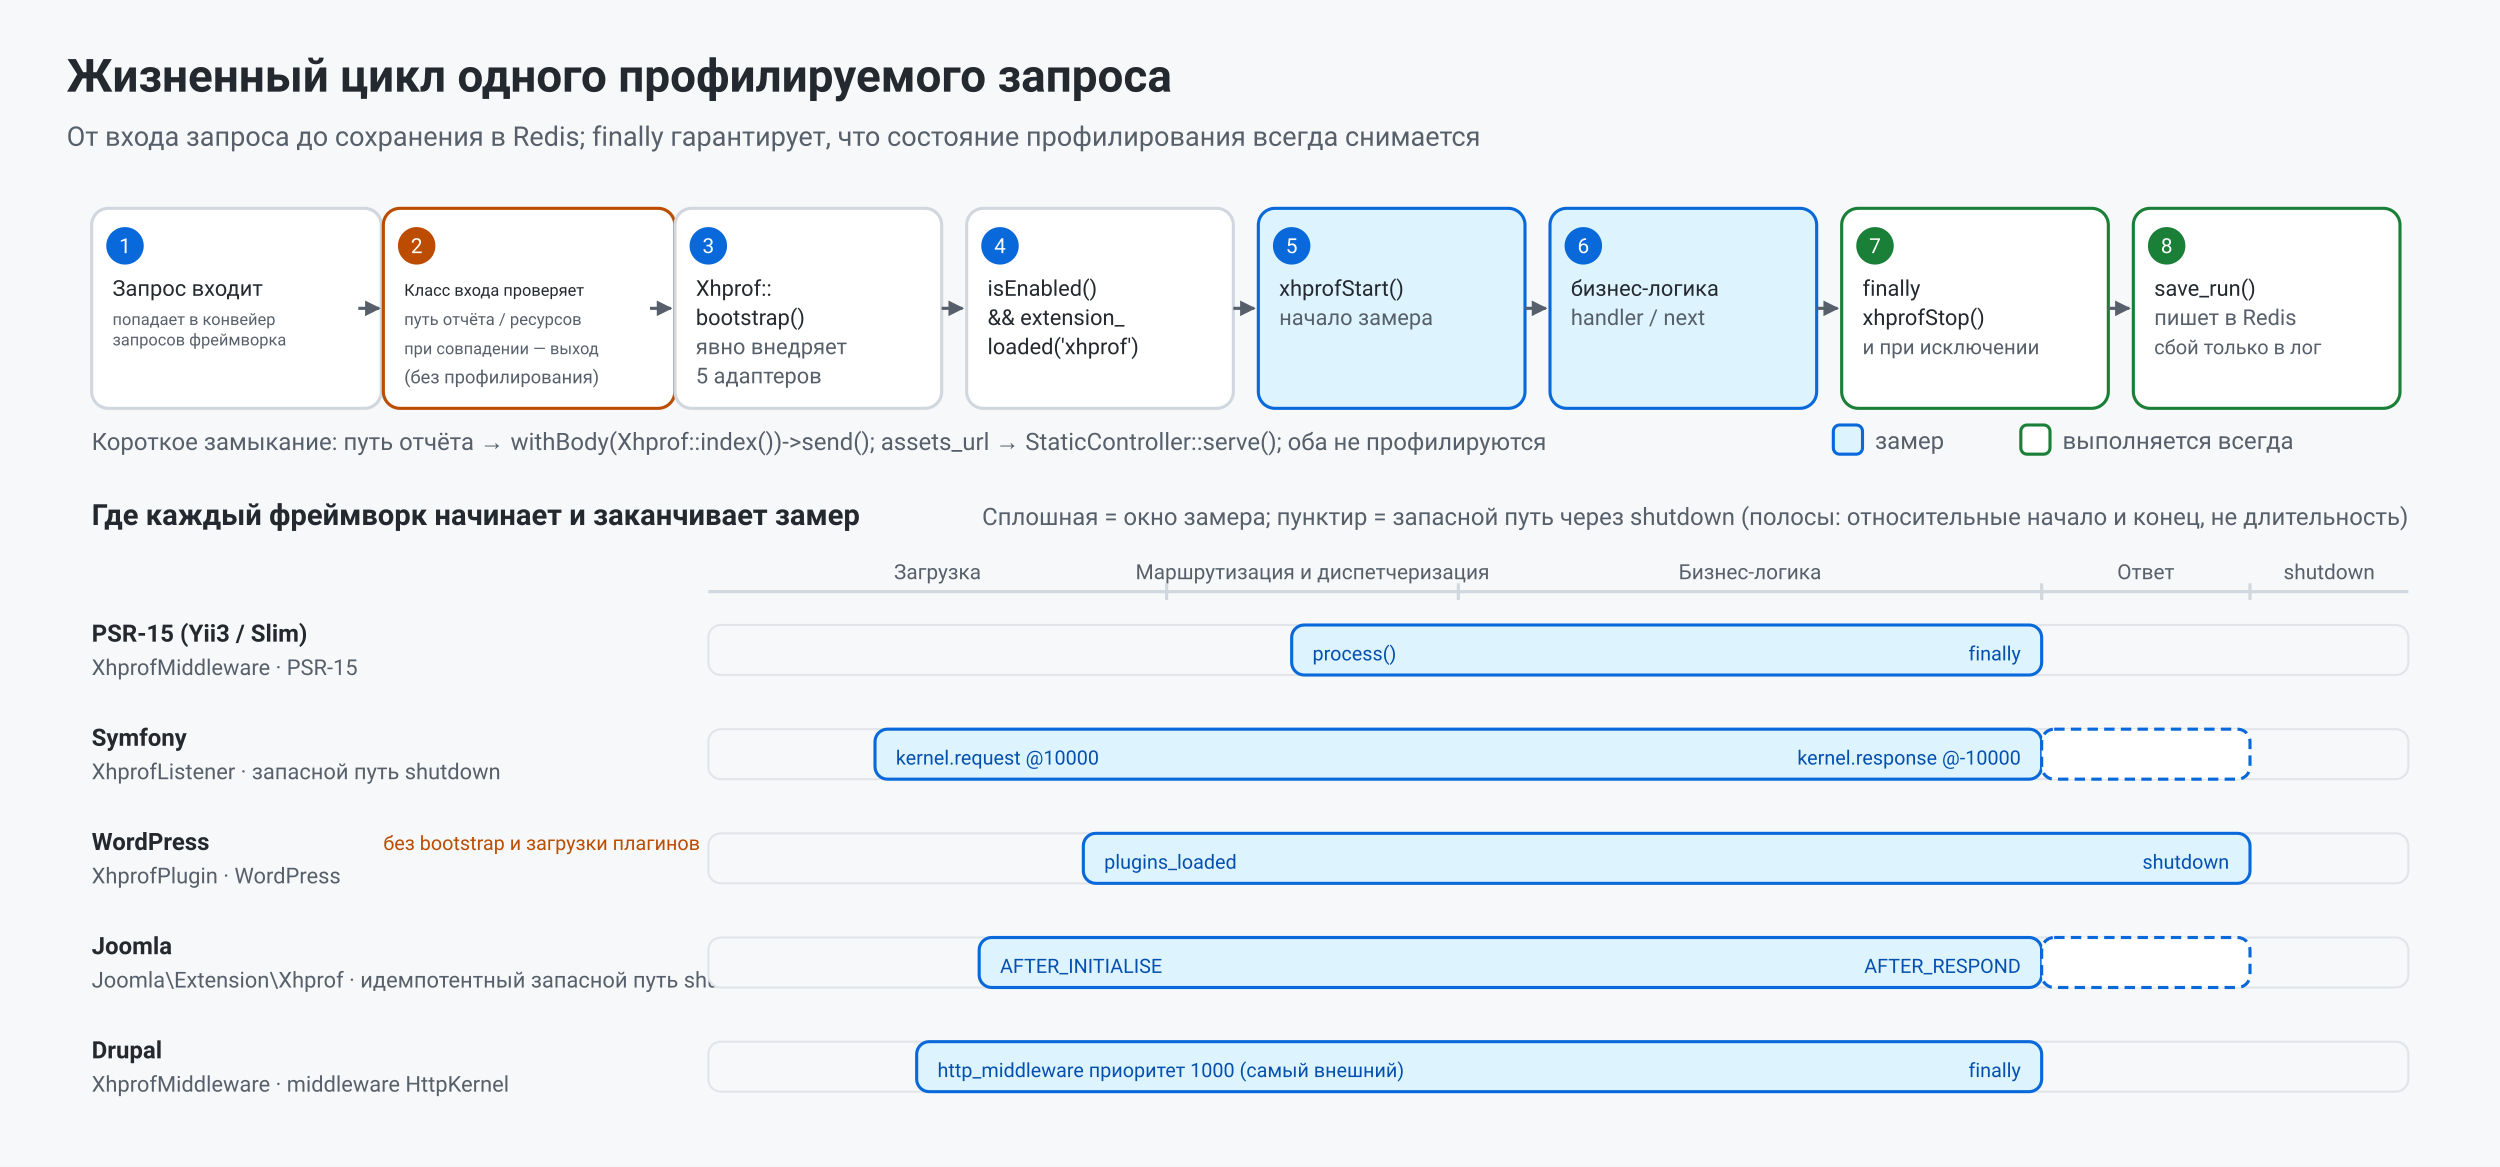
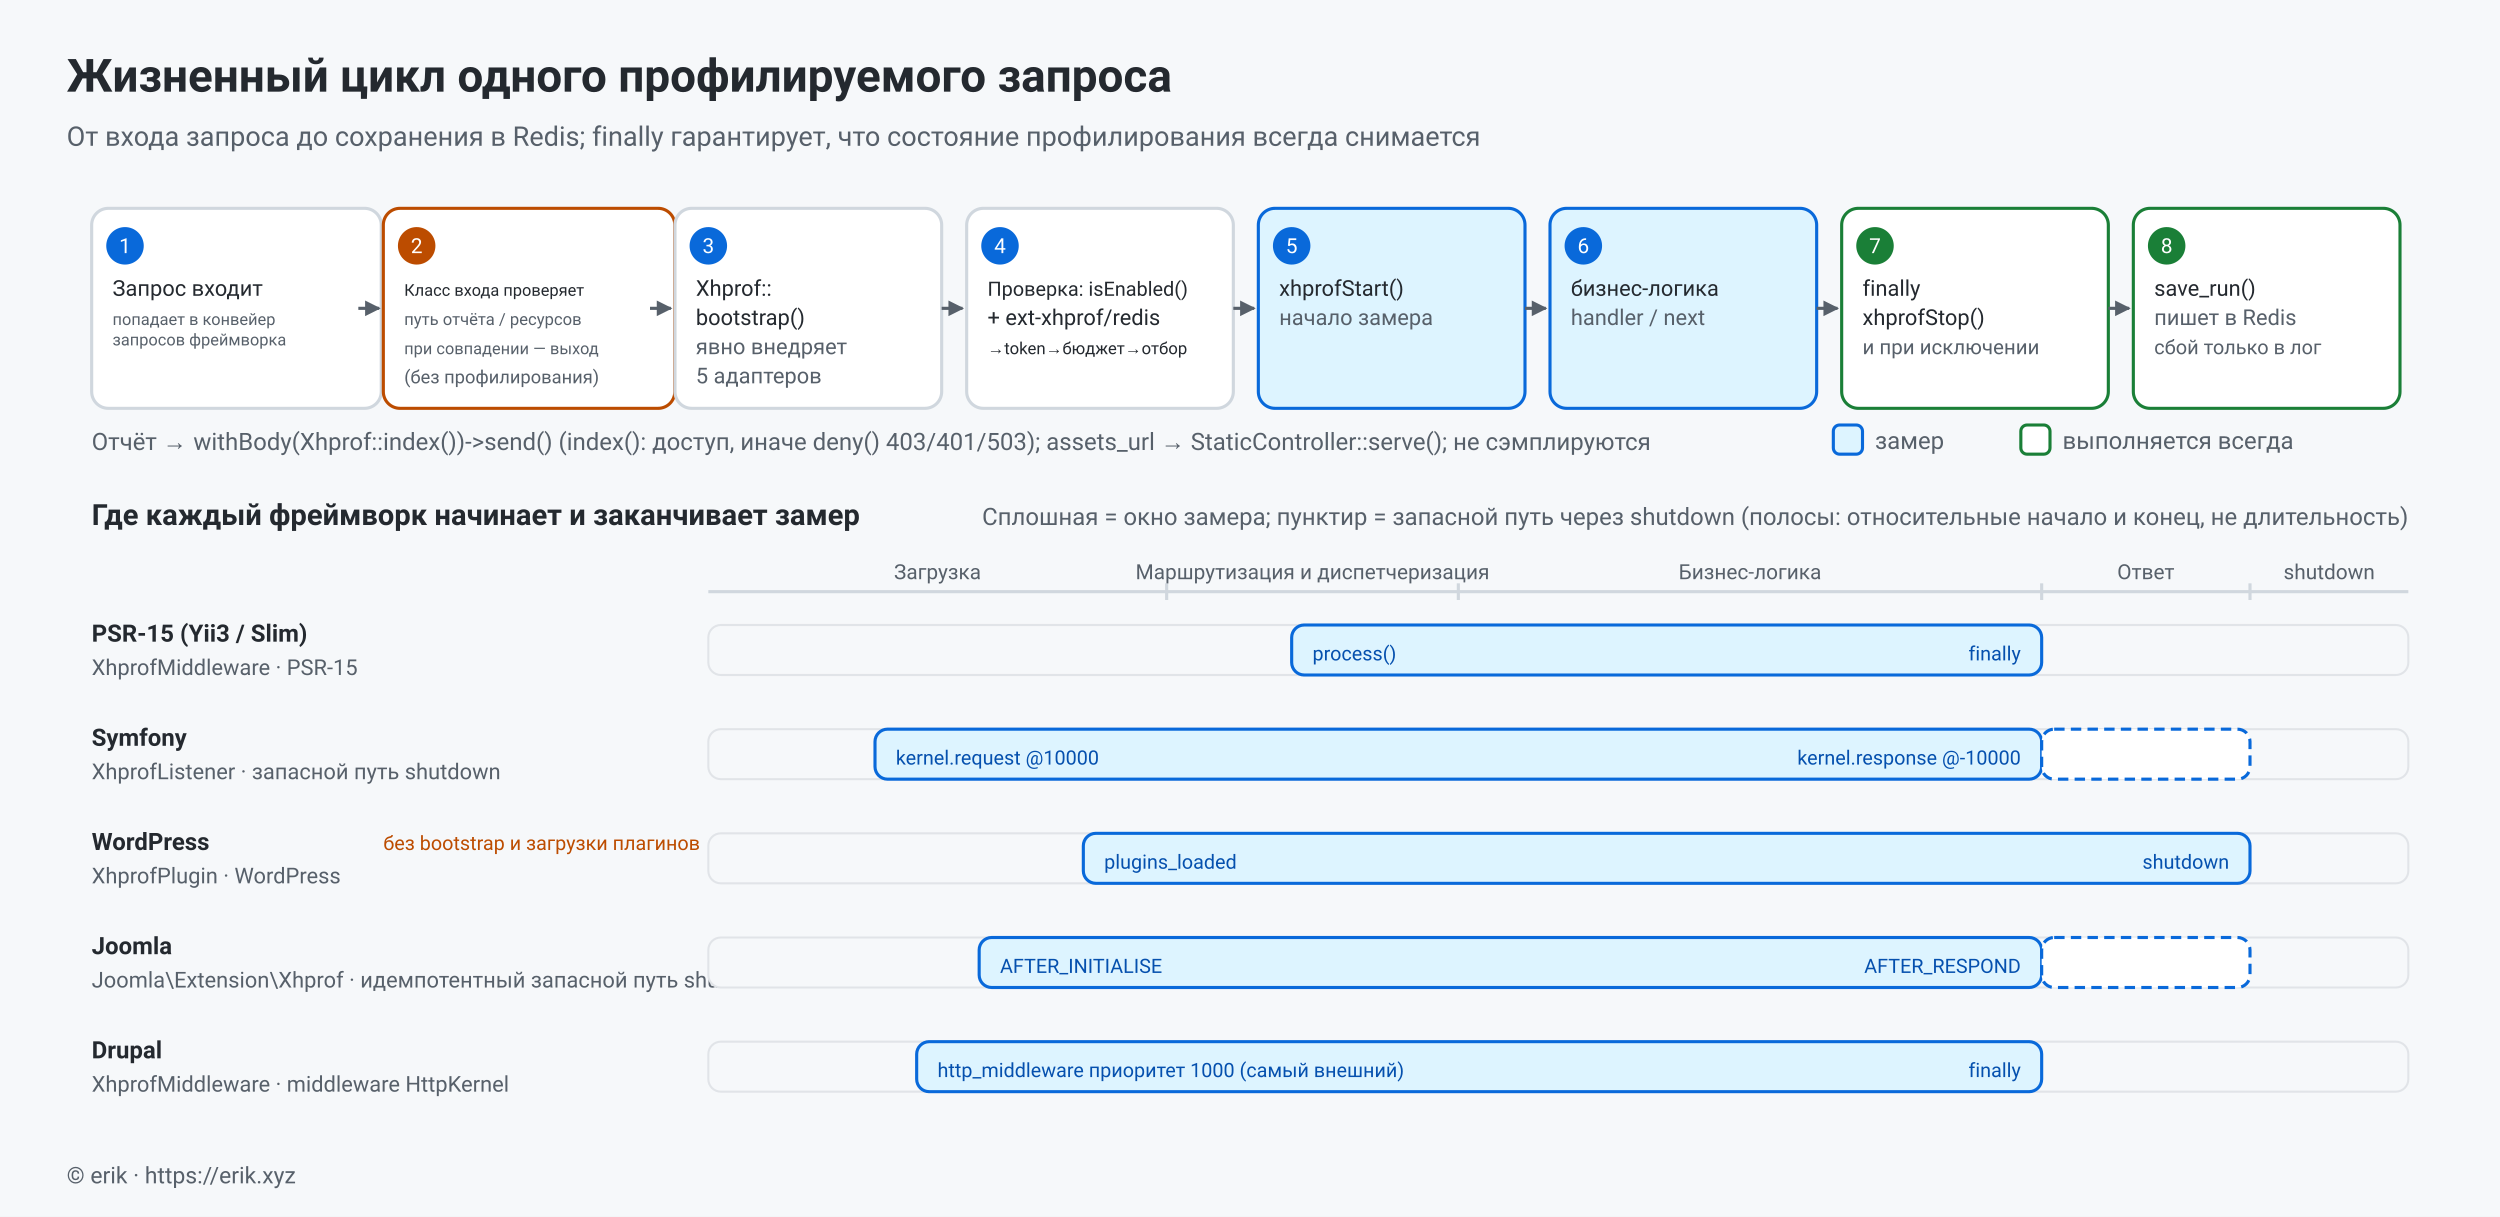
- <svg xmlns="http://www.w3.org/2000/svg" viewBox="0 0 1200 560" width="1200" height="560" role="img" font-family="-apple-system, BlinkMacSystemFont, &quot;Segoe UI&quot;, Roboto, &quot;Helvetica Neue&quot;, Arial, &quot;Noto Sans SC&quot;, &quot;PingFang SC&quot;, &quot;Microsoft YaHei&quot;, sans-serif">
+ <svg xmlns="http://www.w3.org/2000/svg" viewBox="0 0 1200 584" width="1200" height="584" role="img" font-family="-apple-system, BlinkMacSystemFont, &quot;Segoe UI&quot;, Roboto, &quot;Helvetica Neue&quot;, Arial, &quot;Noto Sans SC&quot;, &quot;PingFang SC&quot;, &quot;Microsoft YaHei&quot;, sans-serif">
  <defs>
    <marker id="lc-arrow" viewBox="0 0 10 10" refX="9" refY="5" markerWidth="5" markerHeight="5" orient="auto-start-reverse">
      <path d="M0,0 L10,5 L0,10 z" fill="#57606a" />
    </marker>
  </defs>
-   <rect x="0" y="0" width="1200" height="560" fill="#f6f8fa" />
+   <rect x="0" y="0" width="1200" height="584" fill="#f6f8fa" />
  <text x="32" y="44" font-size="22" font-weight="700" fill="#24292f">Жизненный цикл одного профилируемого запроса</text>
  <text x="32" y="70" font-size="13" fill="#57606a">От входа запроса до сохранения в Redis; finally гарантирует, что состояние профилирования всегда снимается</text>
  <rect x="44" y="100" width="139" height="96" rx="8" fill="#ffffff" stroke="#d0d7de" stroke-width="1.5" />
  <circle cx="60" cy="118" r="9" fill="#0969da" />
  <text x="60" y="121.5" font-size="10" fill="#ffffff" text-anchor="middle">1</text>
  <text x="54" y="142" font-size="10.5" fill="#24292f">Запрос входит</text>
  <text x="54" y="156" font-size="7.87" fill="#57606a">
    <tspan x="54">попадает в конвейер</tspan>
    <tspan x="54" dy="9.8">запросов фреймворка</tspan>
  </text>
  <line x1="172" y1="148" x2="182" y2="148" stroke="#57606a" stroke-width="1.5" marker-end="url(#lc-arrow)" />
  <rect x="184" y="100" width="139.9" height="96" rx="8" fill="#ffffff" stroke="#bc4c00" stroke-width="1.5" />
  <circle cx="200" cy="118" r="9" fill="#bc4c00" />
  <text x="200" y="121.5" font-size="10" fill="#ffffff" text-anchor="middle">2</text>
  <text x="194" y="142" font-size="7.87" fill="#24292f">Класс входа проверяет</text>
  <text x="194" y="156" font-size="7.98" fill="#57606a">путь отчёта / ресурсов</text>
  <text x="194" y="170" font-size="7.87" fill="#57606a">при совпадении — выход</text>
  <text x="194" y="184" font-size="8.79" fill="#57606a">(без профилирования)</text>
  <line x1="312" y1="148" x2="322" y2="148" stroke="#57606a" stroke-width="1.5" marker-end="url(#lc-arrow)" />
  <rect x="324" y="100" width="128" height="96" rx="8" fill="#ffffff" stroke="#d0d7de" stroke-width="1.5" />
  <circle cx="340" cy="118" r="9" fill="#0969da" />
  <text x="340" y="121.5" font-size="10" fill="#ffffff" text-anchor="middle">3</text>
  <text x="334" y="142" font-size="10.5" fill="#24292f">Xhprof::</text>
  <text x="334" y="156" font-size="10.5" fill="#24292f">bootstrap()</text>
  <text x="334" y="170" font-size="10.5" fill="#57606a">явно внедряет</text>
  <text x="334" y="184" font-size="10.5" fill="#57606a">5 адаптеров</text>
  <line x1="452" y1="148" x2="462" y2="148" stroke="#57606a" stroke-width="1.5" marker-end="url(#lc-arrow)" />
  <rect x="464" y="100" width="128" height="96" rx="8" fill="#ffffff" stroke="#d0d7de" stroke-width="1.5" />
  <circle cx="480" cy="118" r="9" fill="#0969da" />
  <text x="480" y="121.5" font-size="10" fill="#ffffff" text-anchor="middle">4</text>
-   <text x="474" y="142" font-size="10.5" fill="#24292f">isEnabled()</text>
-   <text x="474" y="156" font-size="10.5" fill="#24292f">&amp;&amp; extension_</text>
-   <text x="474" y="170" font-size="10.5" fill="#24292f">loaded('xhprof')</text>
+   <text x="474" y="142" font-size="9.53" fill="#24292f">Проверка: isEnabled()</text>
+   <text x="474" y="156" font-size="10.5" fill="#24292f">+ ext-xhprof/redis</text>
+   <text x="474" y="170" font-size="8.05" fill="#24292f">→token→бюджет→отбор</text>
  <line x1="592" y1="148" x2="602" y2="148" stroke="#57606a" stroke-width="1.5" marker-end="url(#lc-arrow)" />
  <rect x="604" y="100" width="128" height="96" rx="8" fill="#ddf4ff" stroke="#0969da" stroke-width="1.5" />
  <circle cx="620" cy="118" r="9" fill="#0969da" />
  <text x="620" y="121.5" font-size="10" fill="#ffffff" text-anchor="middle">5</text>
  <text x="614" y="142" font-size="10.5" fill="#24292f">xhprofStart()</text>
  <text x="614" y="156" font-size="10.5" fill="#57606a">начало замера</text>
  <line x1="732" y1="148" x2="742" y2="148" stroke="#57606a" stroke-width="1.5" marker-end="url(#lc-arrow)" />
  <rect x="744" y="100" width="128" height="96" rx="8" fill="#ddf4ff" stroke="#0969da" stroke-width="1.5" />
  <circle cx="760" cy="118" r="9" fill="#0969da" />
  <text x="760" y="121.5" font-size="10" fill="#ffffff" text-anchor="middle">6</text>
  <text x="754" y="142" font-size="10.5" fill="#24292f">бизнес-логика</text>
  <text x="754" y="156" font-size="10.5" fill="#57606a">handler / next</text>
  <line x1="872" y1="148" x2="882" y2="148" stroke="#57606a" stroke-width="1.5" marker-end="url(#lc-arrow)" />
  <rect x="884" y="100" width="128" height="96" rx="8" fill="#ffffff" stroke="#1a7f37" stroke-width="1.5" />
  <circle cx="900" cy="118" r="9" fill="#1a7f37" />
  <text x="900" y="121.5" font-size="10" fill="#ffffff" text-anchor="middle">7</text>
  <text x="894" y="142" font-size="10.5" fill="#24292f">finally</text>
  <text x="894" y="156" font-size="10.5" fill="#24292f">xhprofStop()</text>
  <text x="894" y="170" font-size="9.84" fill="#57606a">и при исключении</text>
  <line x1="1012" y1="148" x2="1022" y2="148" stroke="#57606a" stroke-width="1.5" marker-end="url(#lc-arrow)" />
  <rect x="1024" y="100" width="128" height="96" rx="8" fill="#ffffff" stroke="#1a7f37" stroke-width="1.5" />
  <circle cx="1040" cy="118" r="9" fill="#1a7f37" />
  <text x="1040" y="121.5" font-size="10" fill="#ffffff" text-anchor="middle">8</text>
  <text x="1034" y="142" font-size="10.5" fill="#24292f">save_run()</text>
  <text x="1034" y="156" font-size="10.5" fill="#57606a">пишет в Redis</text>
  <text x="1034" y="170" font-size="9.61" fill="#57606a">сбой только в лог</text>
-   <text x="44" y="216" font-size="11.5" fill="#57606a">Короткое замыкание: путь отчёта → withBody(Xhprof::index())-&gt;send(); assets_url → StaticController::serve(); оба не профилируются</text>
+   <text x="44" y="216" font-size="11.5" fill="#57606a">Отчёт → withBody(Xhprof::index())-&gt;send() (index(): доступ, иначе deny() 403/401/503); assets_url → StaticController::serve(); не сэмплируются</text>
  <rect x="880" y="204" width="14" height="14" rx="3" fill="#ddf4ff" stroke="#0969da" stroke-width="1.5" />
  <text x="900" y="215.5" font-size="11.5" fill="#57606a">замер</text>
  <rect x="970" y="204" width="14" height="14" rx="3" fill="#ffffff" stroke="#1a7f37" stroke-width="1.5" />
  <text x="990" y="215.5" font-size="11.5" fill="#57606a">выполняется всегда</text>
  <text x="44" y="252" font-size="14" font-weight="600" fill="#24292f">Где каждый фреймворк начинает и заканчивает замер</text>
  <text x="1156" y="252" font-size="11.5" fill="#57606a" text-anchor="end">Сплошная = окно замера; пунктир = запасной путь через shutdown (полосы: относительные начало и конец, не длительность)</text>
  <line x1="340" y1="284" x2="1156" y2="284" stroke="#d0d7de" stroke-width="1.5" />
  <line x1="560" y1="280" x2="560" y2="288" stroke="#d0d7de" stroke-width="1.5" />
  <line x1="700" y1="280" x2="700" y2="288" stroke="#d0d7de" stroke-width="1.5" />
  <line x1="980" y1="280" x2="980" y2="288" stroke="#d0d7de" stroke-width="1.5" />
  <line x1="1080" y1="280" x2="1080" y2="288" stroke="#d0d7de" stroke-width="1.5" />
  <text x="450" y="278" font-size="10" fill="#57606a" text-anchor="middle">Загрузка</text>
  <text x="630" y="278" font-size="10" fill="#57606a" text-anchor="middle">Маршрутизация и диспетчеризация</text>
  <text x="840" y="278" font-size="10" fill="#57606a" text-anchor="middle">Бизнес-логика</text>
  <text x="1030" y="278" font-size="10" fill="#57606a" text-anchor="middle">Ответ</text>
  <text x="1118" y="278" font-size="10" fill="#57606a" text-anchor="middle">shutdown</text>
  <text x="44" y="308" font-size="11.5" font-weight="600" fill="#24292f">PSR-15 (Yii3 / Slim)</text>
  <text x="44" y="324" font-size="10.5" fill="#57606a">XhprofMiddleware · PSR-15</text>
  <rect x="340" y="300" width="816" height="24" rx="6" fill="#f6f8fa" stroke="#e1e4e8" />
  <rect x="620" y="300" width="360" height="24" rx="6" fill="#ddf4ff" stroke="#0969da" stroke-width="1.5" />
  <text x="630" y="317" font-size="9.5" fill="#0550ae">process()</text>
  <text x="970" y="317" font-size="9.5" fill="#0550ae" text-anchor="end">finally</text>
  <text x="44" y="358" font-size="11.5" font-weight="600" fill="#24292f">Symfony</text>
  <text x="44" y="374" font-size="10.5" fill="#57606a">XhprofListener · запасной путь shutdown</text>
  <rect x="340" y="350" width="816" height="24" rx="6" fill="#f6f8fa" stroke="#e1e4e8" />
  <rect x="420" y="350" width="560" height="24" rx="6" fill="#ddf4ff" stroke="#0969da" stroke-width="1.5" />
  <rect x="980" y="350" width="100" height="24" rx="6" fill="#ffffff" stroke="#0969da" stroke-width="1.5" stroke-dasharray="5 3" />
  <text x="430" y="367" font-size="9.5" fill="#0550ae">kernel.request @10000</text>
  <text x="970" y="367" font-size="9.5" fill="#0550ae" text-anchor="end">kernel.response @-10000</text>
  <text x="44" y="408" font-size="11.5" font-weight="600" fill="#24292f">WordPress</text>
  <text x="44" y="424" font-size="10.5" fill="#57606a">XhprofPlugin · WordPress</text>
  <rect x="340" y="400" width="816" height="24" rx="6" fill="#f6f8fa" stroke="#e1e4e8" />
  <rect x="520" y="400" width="560" height="24" rx="6" fill="#ddf4ff" stroke="#0969da" stroke-width="1.5" />
  <text x="530" y="417" font-size="9.5" fill="#0550ae">plugins_loaded</text>
  <text x="1070" y="417" font-size="9.5" fill="#0550ae" text-anchor="end">shutdown</text>
  <text x="336" y="408" font-size="9.5" fill="#bc4c00" text-anchor="end">без bootstrap и загрузки плагинов</text>
  <text x="44" y="458" font-size="11.5" font-weight="600" fill="#24292f">Joomla</text>
  <text x="44" y="474" font-size="10.5" fill="#57606a">Joomla\Extension\Xhprof · идемпотентный запасной путь shutdown</text>
  <rect x="340" y="450" width="816" height="24" rx="6" fill="#f6f8fa" stroke="#e1e4e8" />
  <rect x="470" y="450" width="510" height="24" rx="6" fill="#ddf4ff" stroke="#0969da" stroke-width="1.5" />
  <rect x="980" y="450" width="100" height="24" rx="6" fill="#ffffff" stroke="#0969da" stroke-width="1.5" stroke-dasharray="5 3" />
  <text x="480" y="467" font-size="9.5" fill="#0550ae">AFTER_INITIALISE</text>
  <text x="970" y="467" font-size="9.5" fill="#0550ae" text-anchor="end">AFTER_RESPOND</text>
  <text x="44" y="508" font-size="11.5" font-weight="600" fill="#24292f">Drupal</text>
  <text x="44" y="524" font-size="10.5" fill="#57606a">XhprofMiddleware · middleware HttpKernel</text>
  <rect x="340" y="500" width="816" height="24" rx="6" fill="#f6f8fa" stroke="#e1e4e8" />
  <rect x="440" y="500" width="540" height="24" rx="6" fill="#ddf4ff" stroke="#0969da" stroke-width="1.5" />
  <text x="450" y="517" font-size="9.5" fill="#0550ae">http_middleware приоритет 1000 (самый внешний)</text>
  <text x="970" y="517" font-size="9.5" fill="#0550ae" text-anchor="end">finally</text>
+   <text x="32" y="568" font-size="11" fill="#57606a">© erik · https://erik.xyz</text>
</svg>
